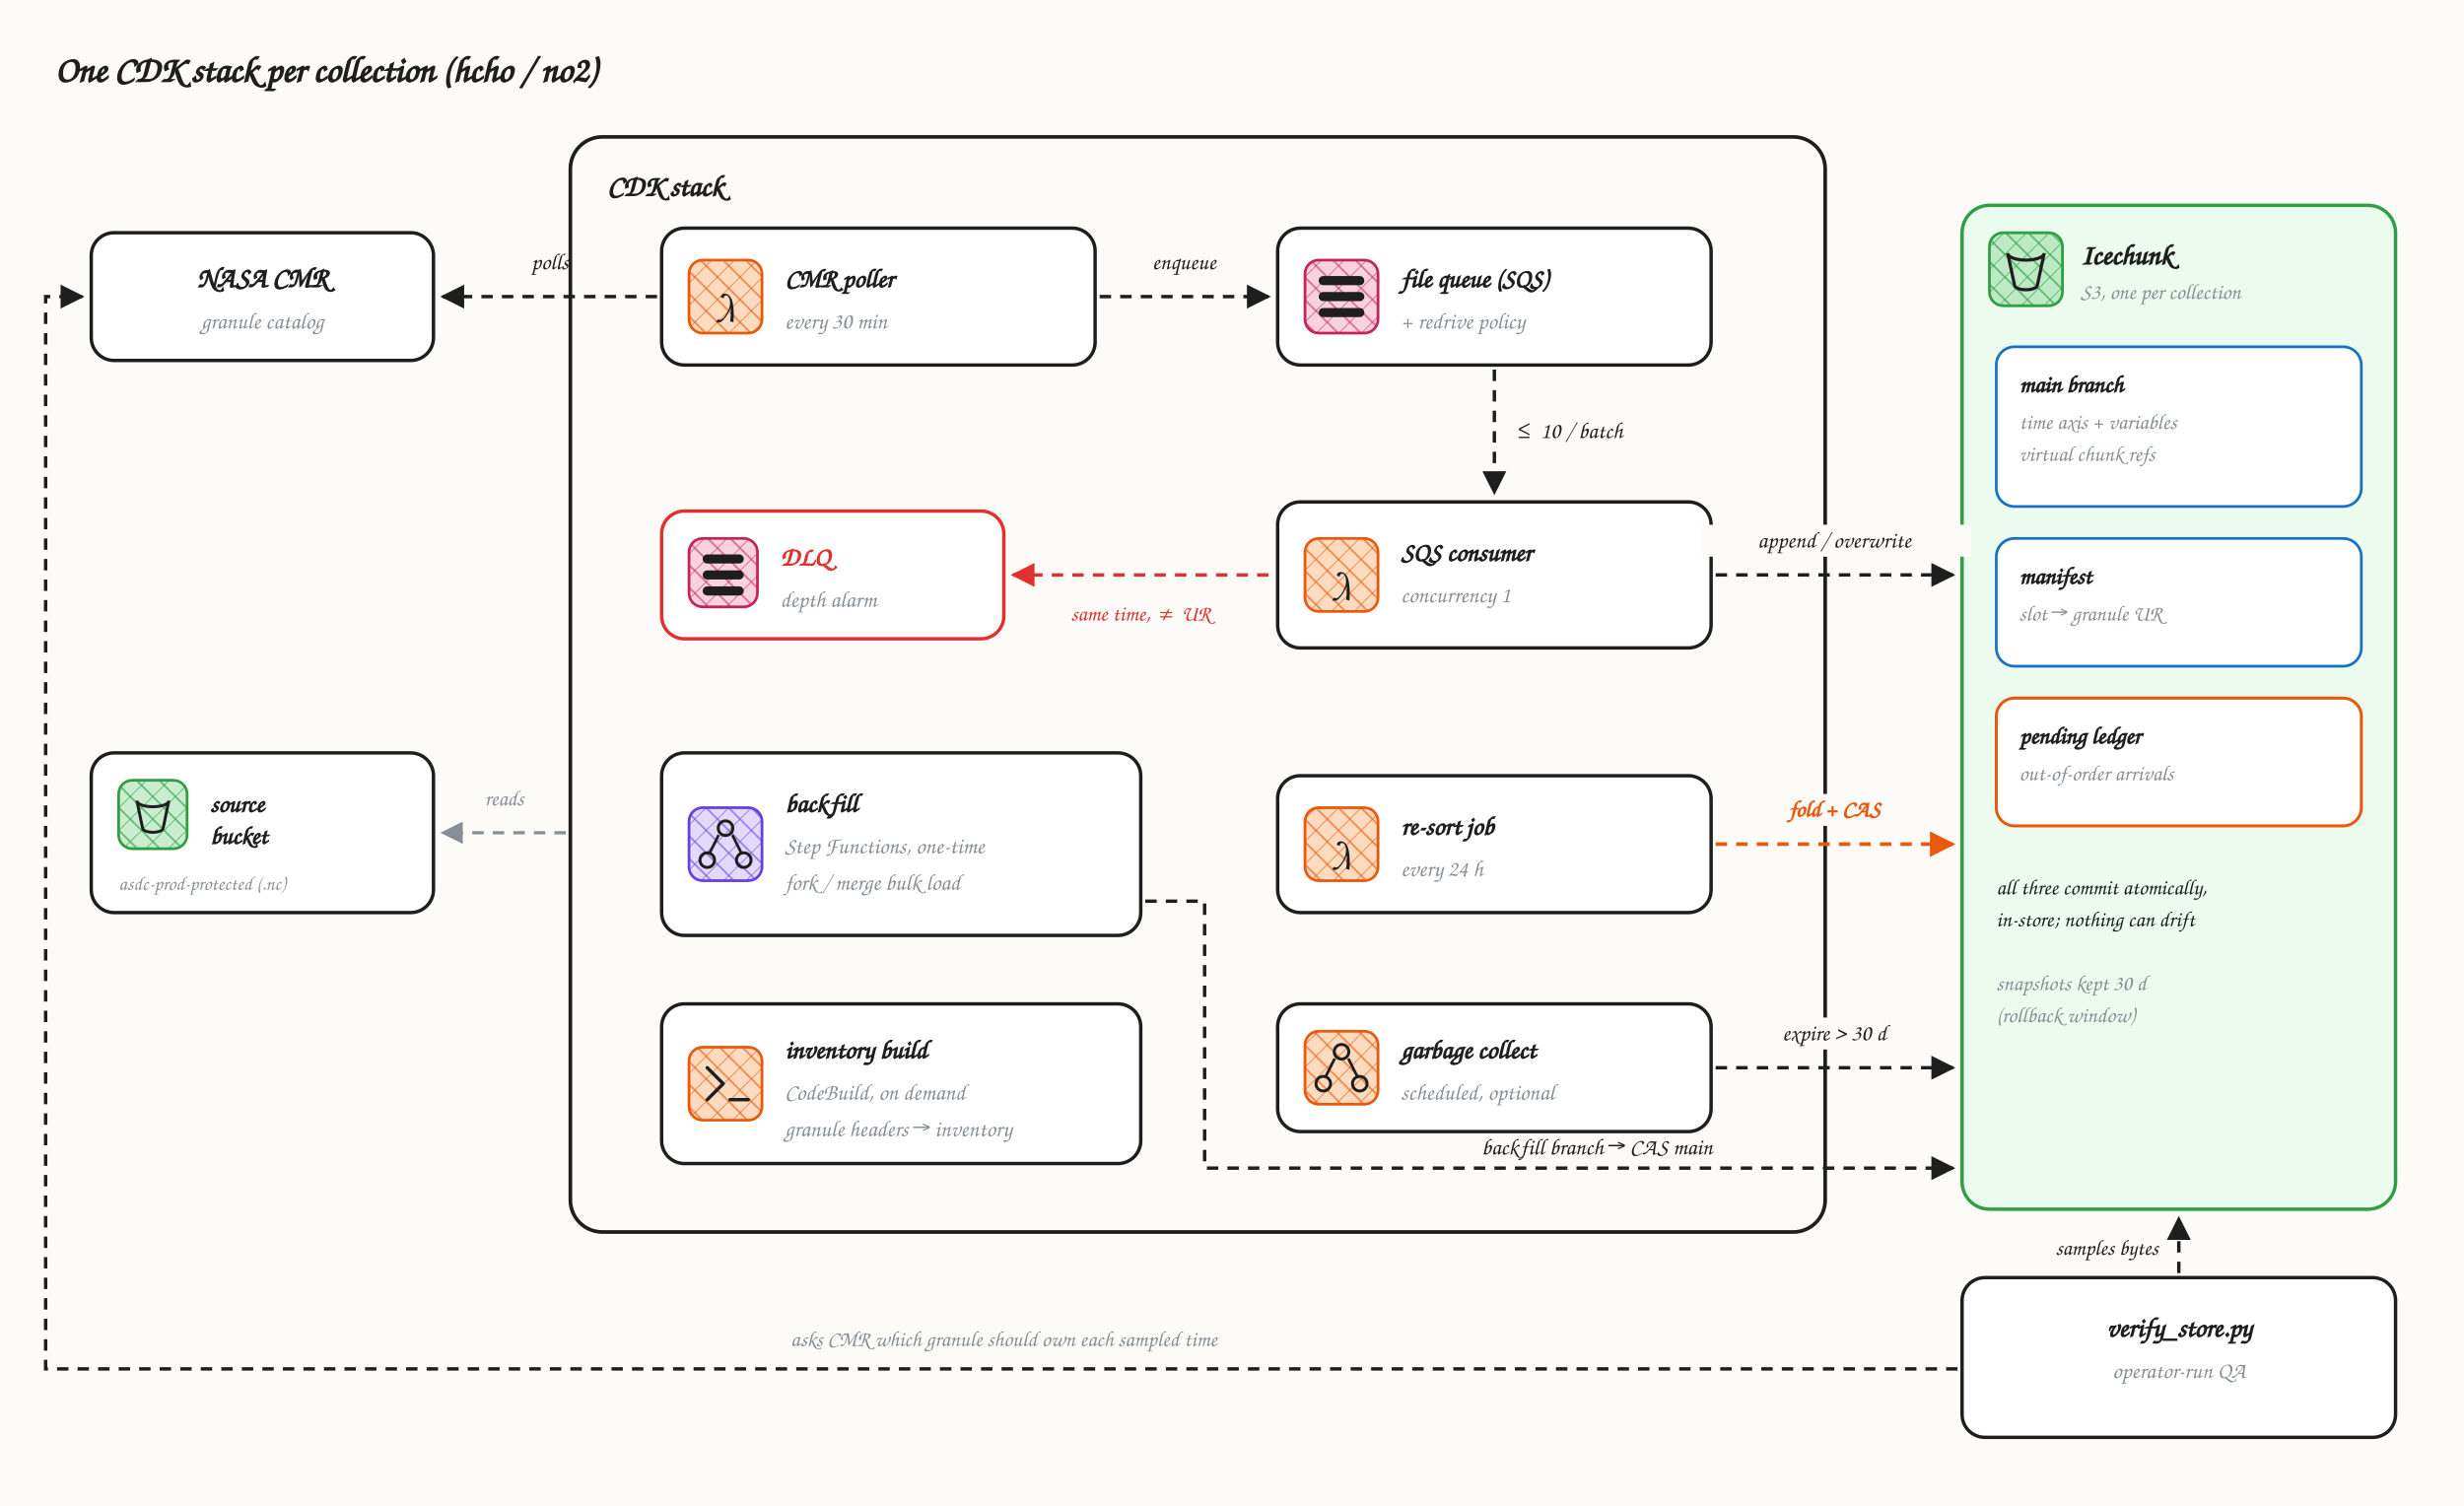
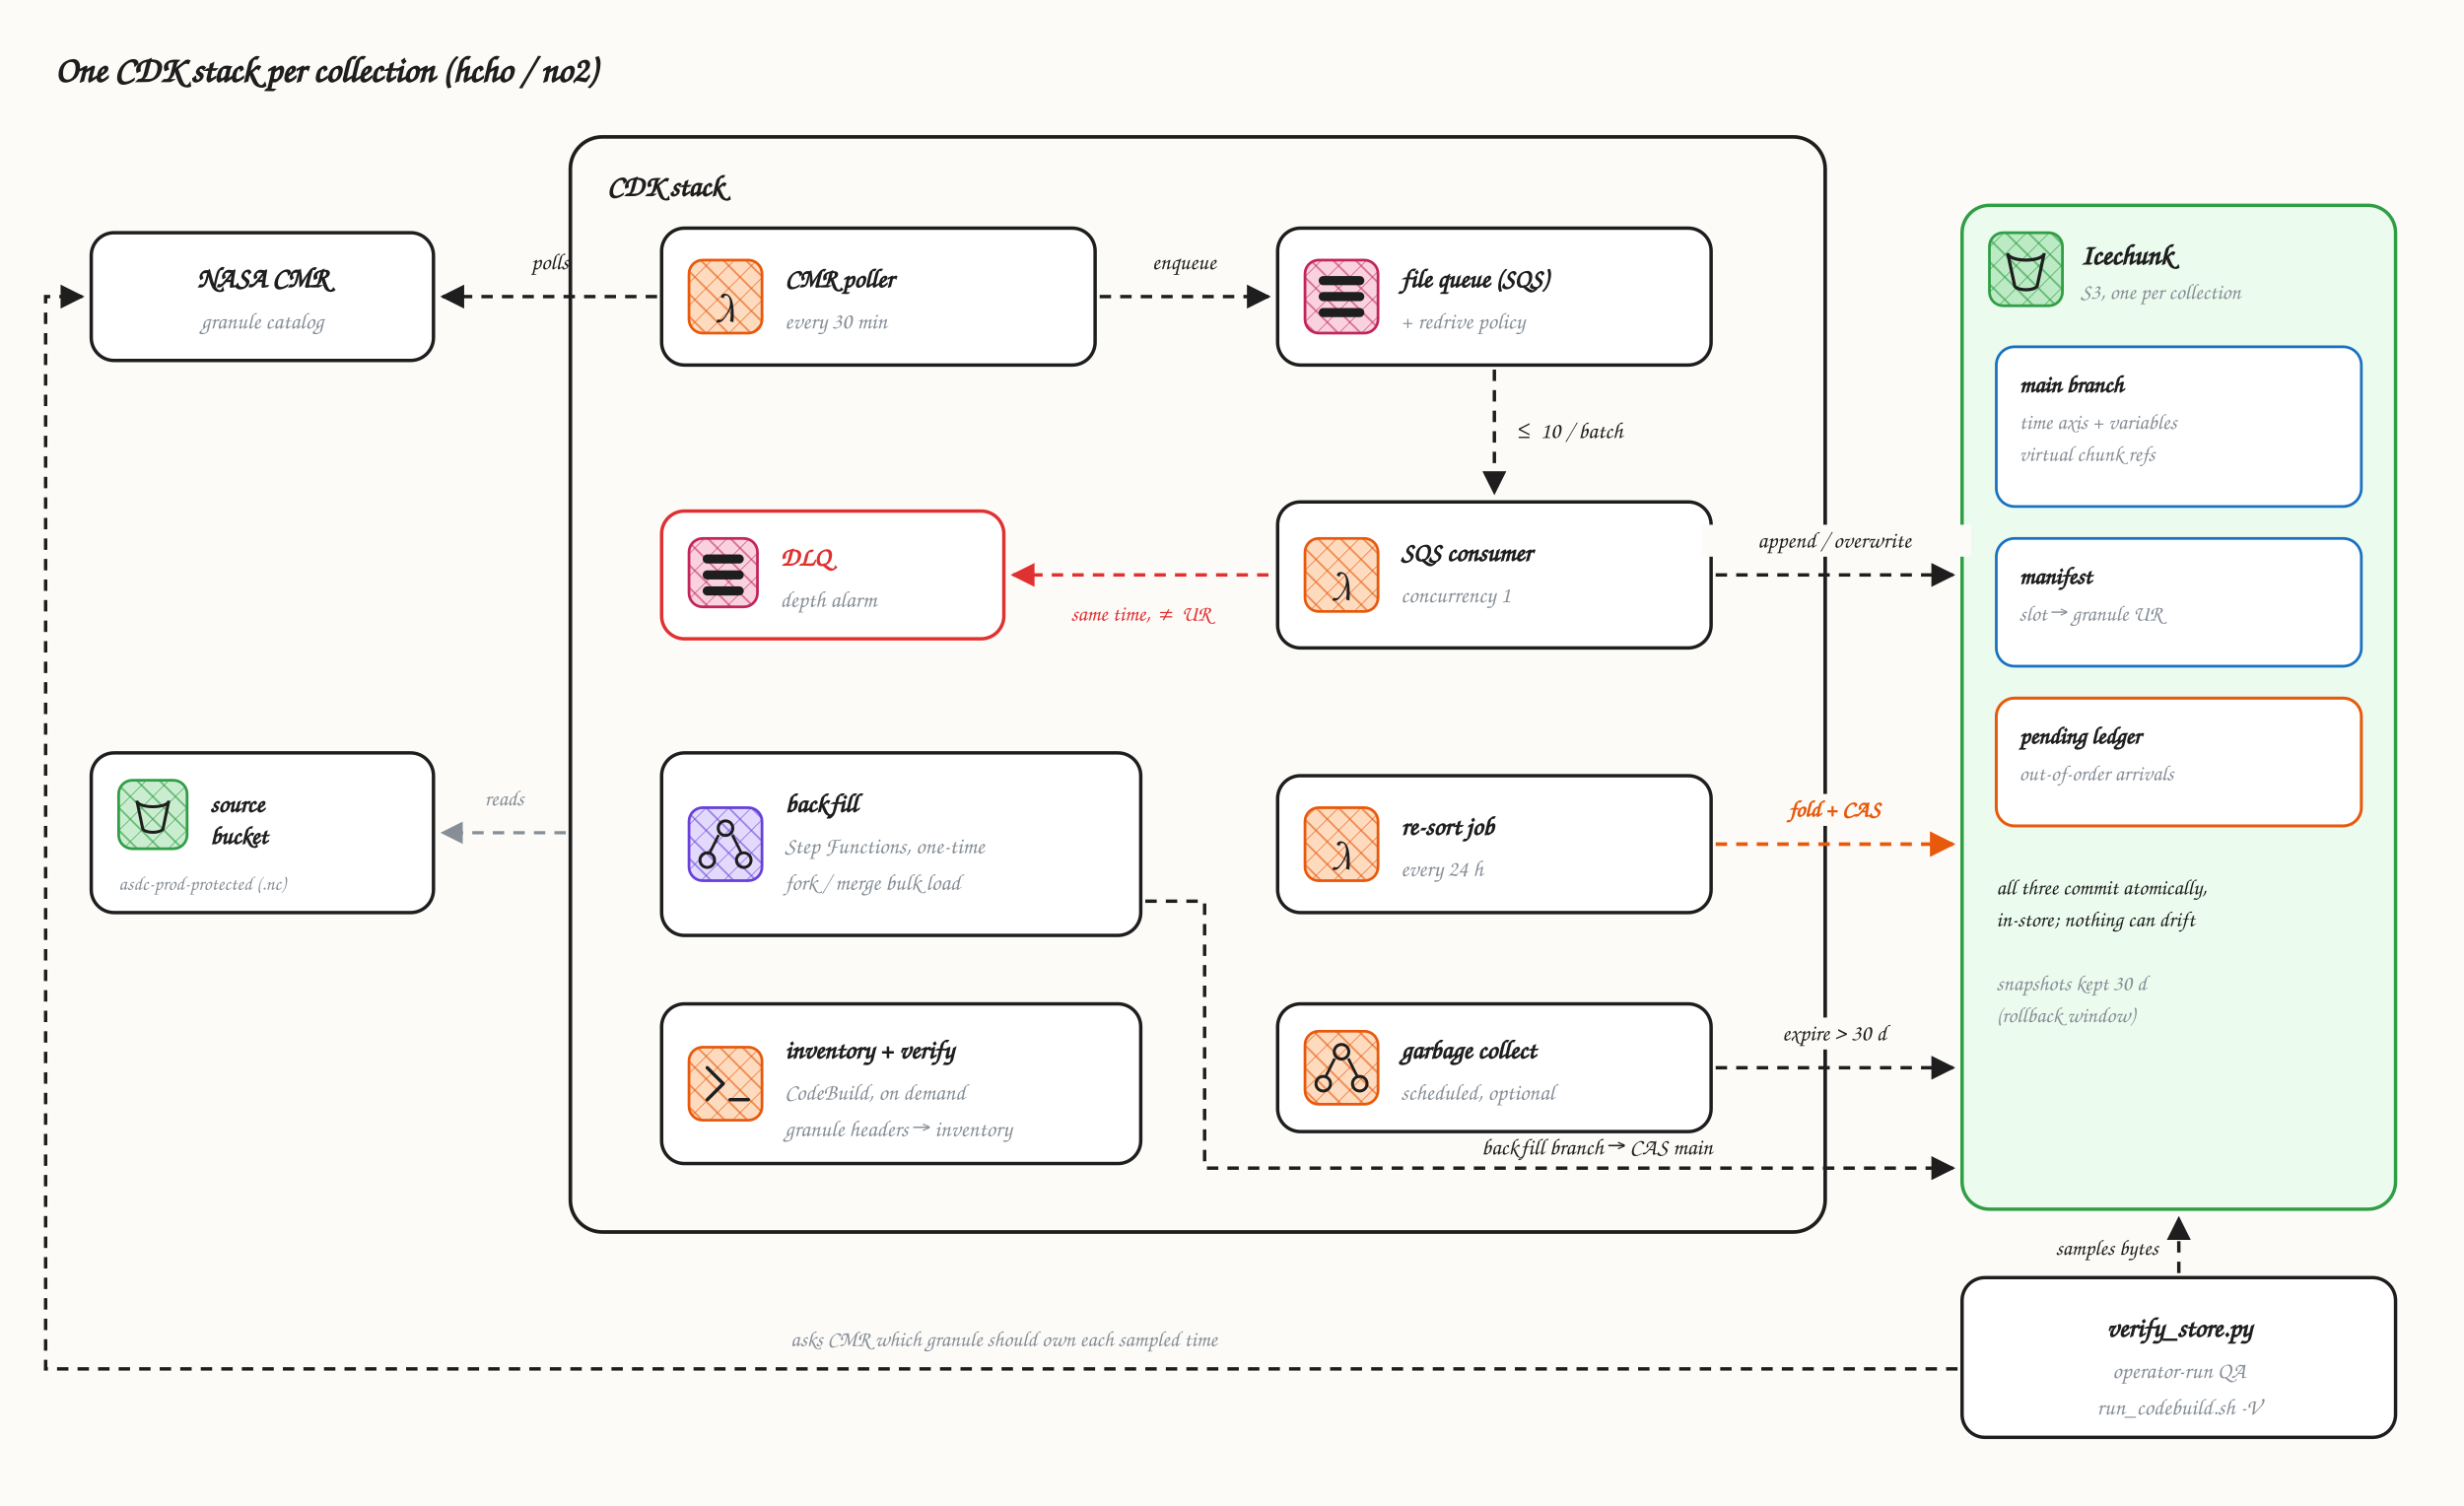
- <svg xmlns="http://www.w3.org/2000/svg" viewBox="0 0 1080 660" role="img" aria-label="Forward-processing architecture: a CMR poller feeds an SQS queue consumed by a single-concurrency Lambda that commits to the Icechunk repo; a re-sort job folds the pending ledger; backfill, an on-demand CodeBuild inventory build, garbage collection, and an independent verification script complete the stack." font-family="'Comic Shanns Mono', 'Comic Mono', 'Comic Neue', 'Comic Sans MS', cursive">
+ <svg xmlns="http://www.w3.org/2000/svg" viewBox="0 0 1080 660" role="img" aria-label="Forward-processing architecture: a CMR poller feeds an SQS queue consumed by a single-concurrency Lambda that commits to the Icechunk repo; a re-sort job folds the pending ledger; backfill, an on-demand CodeBuild project for in-region inventory builds and verify runs, and garbage collection complete the stack; the verification script stays independent of the pipeline's bookkeeping." font-family="'Comic Shanns Mono', 'Comic Mono', 'Comic Neue', 'Comic Sans MS', cursive">
  <defs>
    <marker id="b-ink" viewBox="0 0 10 10" refX="9" refY="5" markerWidth="7" markerHeight="7" orient="auto-start-reverse">
      <path d="M0,0 L10,5 L0,10 z" fill="#1e1e1e" />
    </marker>
    <marker id="b-sig" viewBox="0 0 10 10" refX="9" refY="5" markerWidth="7" markerHeight="7" orient="auto-start-reverse">
      <path d="M0,0 L10,5 L0,10 z" fill="#e8590c" />
    </marker>
    <marker id="b-alm" viewBox="0 0 10 10" refX="9" refY="5" markerWidth="7" markerHeight="7" orient="auto-start-reverse">
      <path d="M0,0 L10,5 L0,10 z" fill="#e03131" />
    </marker>
    <marker id="b-mut" viewBox="0 0 10 10" refX="9" refY="5" markerWidth="7" markerHeight="7" orient="auto-start-reverse">
      <path d="M0,0 L10,5 L0,10 z" fill="#868e96" />
    </marker>
    <pattern id="b-hg" patternUnits="userSpaceOnUse" width="7" height="7" patternTransform="rotate(45)">
      <rect width="7" height="7" fill="#40c057" opacity="0.28" />
      <line x1="0" y1="0" x2="0" y2="7" stroke="#2f9e44" stroke-width="0.9" opacity="0.55" />
      <line x1="0" y1="3.5" x2="7" y2="3.5" stroke="#2f9e44" stroke-width="0.9" opacity="0.55" />
    </pattern>
    <pattern id="b-ho" patternUnits="userSpaceOnUse" width="7" height="7" patternTransform="rotate(45)">
      <rect width="7" height="7" fill="#fd7e14" opacity="0.28" />
      <line x1="0" y1="0" x2="0" y2="7" stroke="#e8590c" stroke-width="0.9" opacity="0.55" />
      <line x1="0" y1="3.5" x2="7" y2="3.5" stroke="#e8590c" stroke-width="0.9" opacity="0.55" />
    </pattern>
    <pattern id="b-hp" patternUnits="userSpaceOnUse" width="7" height="7" patternTransform="rotate(45)">
      <rect width="7" height="7" fill="#e64980" opacity="0.25" />
      <line x1="0" y1="0" x2="0" y2="7" stroke="#c2255c" stroke-width="0.9" opacity="0.5" />
      <line x1="0" y1="3.5" x2="7" y2="3.5" stroke="#c2255c" stroke-width="0.9" opacity="0.5" />
    </pattern>
    <pattern id="b-hv" patternUnits="userSpaceOnUse" width="7" height="7" patternTransform="rotate(45)">
      <rect width="7" height="7" fill="#7950f2" opacity="0.22" />
      <line x1="0" y1="0" x2="0" y2="7" stroke="#6741d9" stroke-width="0.9" opacity="0.5" />
      <line x1="0" y1="3.5" x2="7" y2="3.5" stroke="#6741d9" stroke-width="0.9" opacity="0.5" />
    </pattern>
  </defs>
  <rect x="0" y="0" width="1080" height="660" fill="#FCFBF8" />
  <text x="24" y="36" font-size="16" font-weight="700" fill="#1e1e1e">One CDK stack per collection (hcho / no2)</text>
  <rect x="40" y="102" width="150" height="56" rx="10" fill="#FFFFFF" stroke="#1e1e1e" stroke-width="1.5" />
  <text x="115" y="126" font-size="12.5" font-weight="700" fill="#1e1e1e" text-anchor="middle">NASA CMR</text>
  <text x="115" y="144" font-size="10" fill="#868e96" text-anchor="middle">granule catalog</text>
  <rect x="40" y="330" width="150" height="70" rx="10" fill="#FFFFFF" stroke="#1e1e1e" stroke-width="1.5" />
  <rect x="52" y="342" width="30" height="30" rx="6" fill="url(#b-hg)" stroke="#2f9e44" stroke-width="1.2" />
  <path d="M 60,351 A 7,2.6 0 0 0 74,351 L 71.5,363 A 4.5,1.8 0 0 1 62.5,363 Z" fill="none" stroke="#1e1e1e" stroke-width="1.3" />
  <text x="92" y="356" font-size="11" font-weight="700" fill="#1e1e1e">source</text>
  <text x="92" y="370" font-size="11" font-weight="700" fill="#1e1e1e">bucket</text>
  <text x="52" y="390" font-size="8.5" fill="#868e96">asdc-prod-protected (.nc)</text>
  <rect x="250" y="60" width="550" height="480" rx="14" fill="none" stroke="#1e1e1e" stroke-width="1.6" />
  <text x="266" y="86" font-size="13" font-weight="700" fill="#1e1e1e">CDK stack</text>
  <rect x="290" y="100" width="190" height="60" rx="10" fill="#FFFFFF" stroke="#1e1e1e" stroke-width="1.5" />
  <rect x="302" y="114" width="32" height="32" rx="6" fill="url(#b-ho)" stroke="#e8590c" stroke-width="1.2" />
  <text x="318" y="141" font-size="18" fill="#1e1e1e" text-anchor="middle">λ</text>
  <text x="344" y="126" font-size="11.5" font-weight="700" fill="#1e1e1e">CMR poller</text>
  <text x="344" y="144" font-size="10" fill="#868e96">every 30 min</text>
  <rect x="560" y="100" width="190" height="60" rx="10" fill="#FFFFFF" stroke="#1e1e1e" stroke-width="1.5" />
  <rect x="572" y="114" width="32" height="32" rx="6" fill="url(#b-hp)" stroke="#c2255c" stroke-width="1.2" />
  <rect x="578" y="121" width="20" height="4" rx="2" fill="#1e1e1e" />
  <rect x="578" y="128" width="20" height="4" rx="2" fill="#1e1e1e" />
  <rect x="578" y="135" width="20" height="4" rx="2" fill="#1e1e1e" />
  <text x="614" y="126" font-size="11.5" font-weight="700" fill="#1e1e1e">file queue (SQS)</text>
  <text x="614" y="144" font-size="10" fill="#868e96">+ redrive policy</text>
  <line x1="288" y1="130" x2="194" y2="130" stroke="#1e1e1e" stroke-width="1.5" stroke-dasharray="5 4" marker-end="url(#b-ink)" />
  <text x="241" y="118" font-size="10" fill="#1e1e1e" text-anchor="middle">polls</text>
  <line x1="482" y1="130" x2="556" y2="130" stroke="#1e1e1e" stroke-width="1.5" stroke-dasharray="5 4" marker-end="url(#b-ink)" />
  <text x="519" y="118" font-size="10" fill="#1e1e1e" text-anchor="middle">enqueue</text>
  <rect x="290" y="224" width="150" height="56" rx="10" fill="#FFFFFF" stroke="#e03131" stroke-width="1.5" />
  <rect x="302" y="236" width="30" height="30" rx="6" fill="url(#b-hp)" stroke="#c2255c" stroke-width="1.2" />
  <rect x="308" y="243" width="18" height="4" rx="2" fill="#1e1e1e" />
  <rect x="308" y="250" width="18" height="4" rx="2" fill="#1e1e1e" />
  <rect x="308" y="257" width="18" height="4" rx="2" fill="#1e1e1e" />
  <text x="342" y="248" font-size="11.5" font-weight="700" fill="#e03131">DLQ</text>
  <text x="342" y="266" font-size="10" fill="#868e96">depth alarm</text>
  <rect x="560" y="220" width="190" height="64" rx="10" fill="#FFFFFF" stroke="#1e1e1e" stroke-width="1.5" />
  <rect x="572" y="236" width="32" height="32" rx="6" fill="url(#b-ho)" stroke="#e8590c" stroke-width="1.2" />
  <text x="588" y="263" font-size="18" fill="#1e1e1e" text-anchor="middle">λ</text>
  <text x="614" y="246" font-size="11.5" font-weight="700" fill="#1e1e1e">SQS consumer</text>
  <text x="614" y="264" font-size="10" fill="#868e96">concurrency 1</text>
  <path d="M 655,162 L 655,216" fill="none" stroke="#1e1e1e" stroke-width="1.5" stroke-dasharray="5 4" marker-end="url(#b-ink)" />
  <text x="663" y="192" font-size="10" fill="#1e1e1e">≤ 10 / batch</text>
  <line x1="556" y1="252" x2="444" y2="252" stroke="#e03131" stroke-width="1.5" stroke-dasharray="5 4" marker-end="url(#b-alm)" />
  <text x="500" y="272" font-size="9.5" fill="#e03131" text-anchor="middle">same time, ≠ UR</text>
  <rect x="290" y="330" width="210" height="80" rx="10" fill="#FFFFFF" stroke="#1e1e1e" stroke-width="1.5" />
  <rect x="302" y="354" width="32" height="32" rx="6" fill="url(#b-hv)" stroke="#6741d9" stroke-width="1.2" />
  <circle cx="318" cy="363" r="3.2" fill="none" stroke="#1e1e1e" stroke-width="1.3" />
  <circle cx="310" cy="377" r="3.2" fill="none" stroke="#1e1e1e" stroke-width="1.3" />
  <circle cx="326" cy="377" r="3.2" fill="none" stroke="#1e1e1e" stroke-width="1.3" />
  <line x1="315" y1="366" x2="311" y2="374" stroke="#1e1e1e" stroke-width="1.2" />
  <line x1="321" y1="366" x2="325" y2="374" stroke="#1e1e1e" stroke-width="1.2" />
  <text x="344" y="356" font-size="11.5" font-weight="700" fill="#1e1e1e">backfill</text>
  <text x="344" y="374" font-size="10" fill="#868e96">Step Functions, one-time</text>
  <text x="344" y="390" font-size="10" fill="#868e96">fork / merge bulk load</text>
  <rect x="560" y="340" width="190" height="60" rx="10" fill="#FFFFFF" stroke="#1e1e1e" stroke-width="1.5" />
  <rect x="572" y="354" width="32" height="32" rx="6" fill="url(#b-ho)" stroke="#e8590c" stroke-width="1.2" />
  <text x="588" y="381" font-size="18" fill="#1e1e1e" text-anchor="middle">λ</text>
  <text x="614" y="366" font-size="11.5" font-weight="700" fill="#1e1e1e">re-sort job</text>
  <text x="614" y="384" font-size="10" fill="#868e96">every 24 h</text>
  <rect x="290" y="440" width="210" height="70" rx="10" fill="#FFFFFF" stroke="#1e1e1e" stroke-width="1.5" />
  <rect x="302" y="459" width="32" height="32" rx="6" fill="url(#b-ho)" stroke="#e8590c" stroke-width="1.2" />
  <path d="M 310,468 L 317,475 L 310,482" fill="none" stroke="#1e1e1e" stroke-width="1.5" stroke-linecap="round" stroke-linejoin="round" />
  <line x1="320" y1="482" x2="328" y2="482" stroke="#1e1e1e" stroke-width="1.5" stroke-linecap="round" />
-   <text x="344" y="464" font-size="11.5" font-weight="700" fill="#1e1e1e">inventory build</text>
+   <text x="344" y="464" font-size="11.5" font-weight="700" fill="#1e1e1e">inventory + verify</text>
  <text x="344" y="482" font-size="10" fill="#868e96">CodeBuild, on demand</text>
  <text x="344" y="498" font-size="10" fill="#868e96">granule headers → inventory</text>
  <rect x="560" y="440" width="190" height="56" rx="10" fill="#FFFFFF" stroke="#1e1e1e" stroke-width="1.5" />
  <rect x="572" y="452" width="32" height="32" rx="6" fill="url(#b-ho)" stroke="#e8590c" stroke-width="1.2" />
  <circle cx="588" cy="461" r="3.2" fill="none" stroke="#1e1e1e" stroke-width="1.3" />
  <circle cx="580" cy="475" r="3.2" fill="none" stroke="#1e1e1e" stroke-width="1.3" />
  <circle cx="596" cy="475" r="3.2" fill="none" stroke="#1e1e1e" stroke-width="1.3" />
  <line x1="585" y1="464" x2="581" y2="472" stroke="#1e1e1e" stroke-width="1.2" />
  <line x1="591" y1="464" x2="595" y2="472" stroke="#1e1e1e" stroke-width="1.2" />
  <text x="614" y="464" font-size="11.5" font-weight="700" fill="#1e1e1e">garbage collect</text>
  <text x="614" y="482" font-size="10" fill="#868e96">scheduled, optional</text>
  <rect x="860" y="90" width="190" height="440" rx="12" fill="#ebfbee" stroke="#2f9e44" stroke-width="1.5" />
  <rect x="872" y="102" width="32" height="32" rx="6" fill="url(#b-hg)" stroke="#2f9e44" stroke-width="1.2" />
  <path d="M 880,111 A 8,3 0 0 0 896,111 L 893,125 A 5,2 0 0 1 883,125 Z" fill="none" stroke="#1e1e1e" stroke-width="1.4" />
  <text x="912" y="116" font-size="12.5" font-weight="700" fill="#1e1e1e">Icechunk</text>
  <text x="912" y="131" font-size="9.5" fill="#868e96">S3, one per collection</text>
  <rect x="875" y="152" width="160" height="70" rx="8" fill="#FFFFFF" stroke="#1971c2" stroke-width="1.2" />
  <text x="885" y="172" font-size="10.5" font-weight="700" fill="#1e1e1e">main branch</text>
  <text x="885" y="188" font-size="9.5" fill="#868e96">time axis + variables</text>
  <text x="885" y="202" font-size="9.5" fill="#868e96">virtual chunk refs</text>
  <rect x="875" y="236" width="160" height="56" rx="8" fill="#FFFFFF" stroke="#1971c2" stroke-width="1.2" />
  <text x="885" y="256" font-size="10.5" font-weight="700" fill="#1e1e1e">manifest</text>
  <text x="885" y="272" font-size="9.5" fill="#868e96">slot → granule UR</text>
  <rect x="875" y="306" width="160" height="56" rx="8" fill="#FFFFFF" stroke="#e8590c" stroke-width="1.3" />
  <text x="885" y="326" font-size="10.5" font-weight="700" fill="#1e1e1e">pending ledger</text>
  <text x="885" y="342" font-size="9.5" fill="#868e96">out-of-order arrivals</text>
  <text x="875" y="392" font-size="9.5" fill="#1e1e1e">all three commit atomically,</text>
  <text x="875" y="406" font-size="9.5" fill="#1e1e1e">in-store; nothing can drift</text>
  <text x="875" y="434" font-size="9.5" fill="#868e96">snapshots kept 30 d</text>
  <text x="875" y="448" font-size="9.5" fill="#868e96">(rollback window)</text>
  <line x1="752" y1="252" x2="856" y2="252" stroke="#1e1e1e" stroke-width="1.5" stroke-dasharray="5 4" marker-end="url(#b-ink)" />
  <rect x="746" y="230" width="118" height="14" fill="#FCFBF8" />
  <text x="804" y="240" font-size="10" fill="#1e1e1e" text-anchor="middle">append / overwrite</text>
  <line x1="752" y1="370" x2="856" y2="370" stroke="#e8590c" stroke-width="1.6" stroke-dasharray="5 4" marker-end="url(#b-sig)" />
  <rect x="768" y="348" width="72" height="14" fill="#FCFBF8" />
  <text x="804" y="358" font-size="10" font-weight="700" fill="#e8590c" text-anchor="middle">fold + CAS</text>
  <line x1="752" y1="468" x2="856" y2="468" stroke="#1e1e1e" stroke-width="1.5" stroke-dasharray="5 4" marker-end="url(#b-ink)" />
  <rect x="760" y="446" width="88" height="14" fill="#FCFBF8" />
  <text x="804" y="456" font-size="10" fill="#1e1e1e" text-anchor="middle">expire &gt; 30 d</text>
  <path d="M 502,395 L 528,395 L 528,512 L 856,512" fill="none" stroke="#1e1e1e" stroke-width="1.5" stroke-dasharray="5 4" marker-end="url(#b-ink)" />
  <text x="700" y="506" font-size="10" fill="#1e1e1e" text-anchor="middle">backfill branch → CAS main</text>
  <line x1="248" y1="365" x2="194" y2="365" stroke="#868e96" stroke-width="1.4" stroke-dasharray="5 4" marker-end="url(#b-mut)" />
  <text x="221" y="353" font-size="9.5" fill="#868e96" text-anchor="middle">reads</text>
  <rect x="860" y="560" width="190" height="70" rx="10" fill="#FFFFFF" stroke="#1e1e1e" stroke-width="1.5" />
  <text x="955" y="586" font-size="12" font-weight="700" fill="#1e1e1e" text-anchor="middle">verify_store.py</text>
  <text x="955" y="604" font-size="10" fill="#868e96" text-anchor="middle">operator-run QA</text>
+   <text x="955" y="620" font-size="10" fill="#868e96" text-anchor="middle">run_codebuild.sh -V</text>
  <line x1="955" y1="558" x2="955" y2="534" stroke="#1e1e1e" stroke-width="1.5" stroke-dasharray="5 4" marker-end="url(#b-ink)" />
  <text x="946" y="550" font-size="9.5" fill="#1e1e1e" text-anchor="end">samples bytes</text>
  <path d="M 858,600 L 20,600 L 20,130 L 36,130" fill="none" stroke="#1e1e1e" stroke-width="1.5" stroke-dasharray="5 4" marker-end="url(#b-ink)" />
  <text x="440" y="590" font-size="9.5" fill="#868e96" text-anchor="middle">asks CMR which granule should own each sampled time</text>
</svg>
